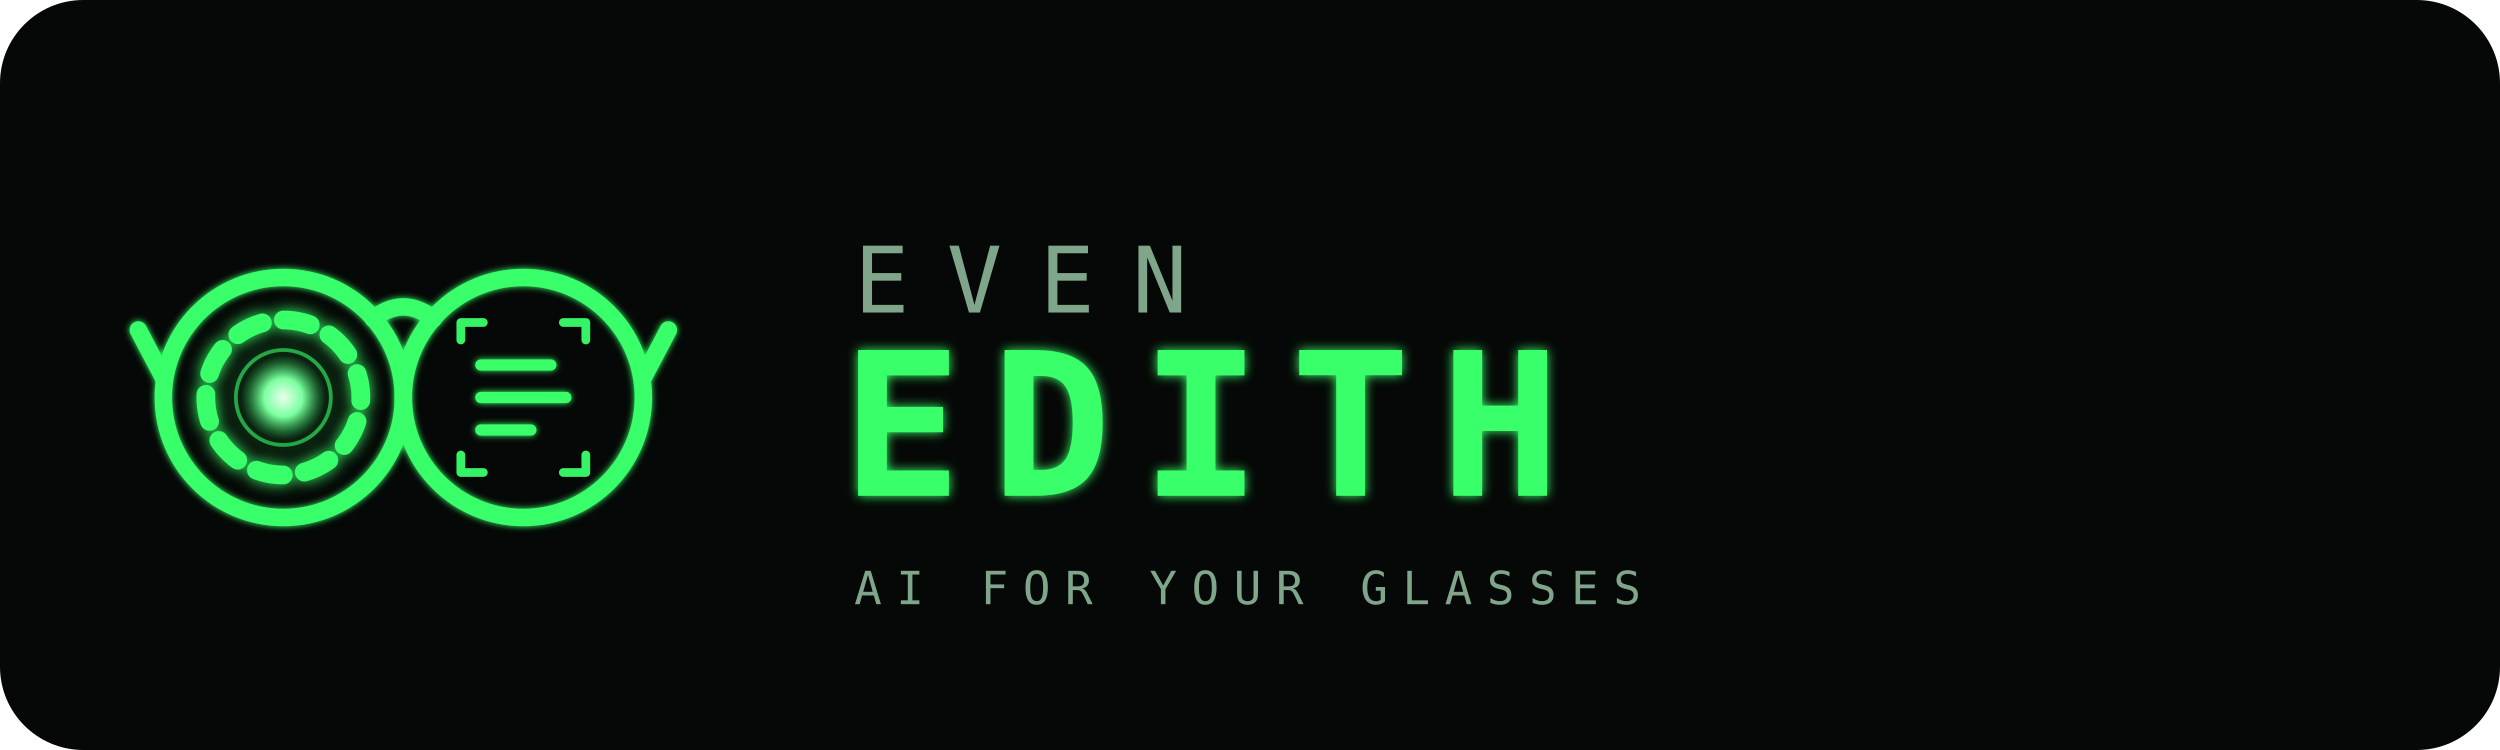
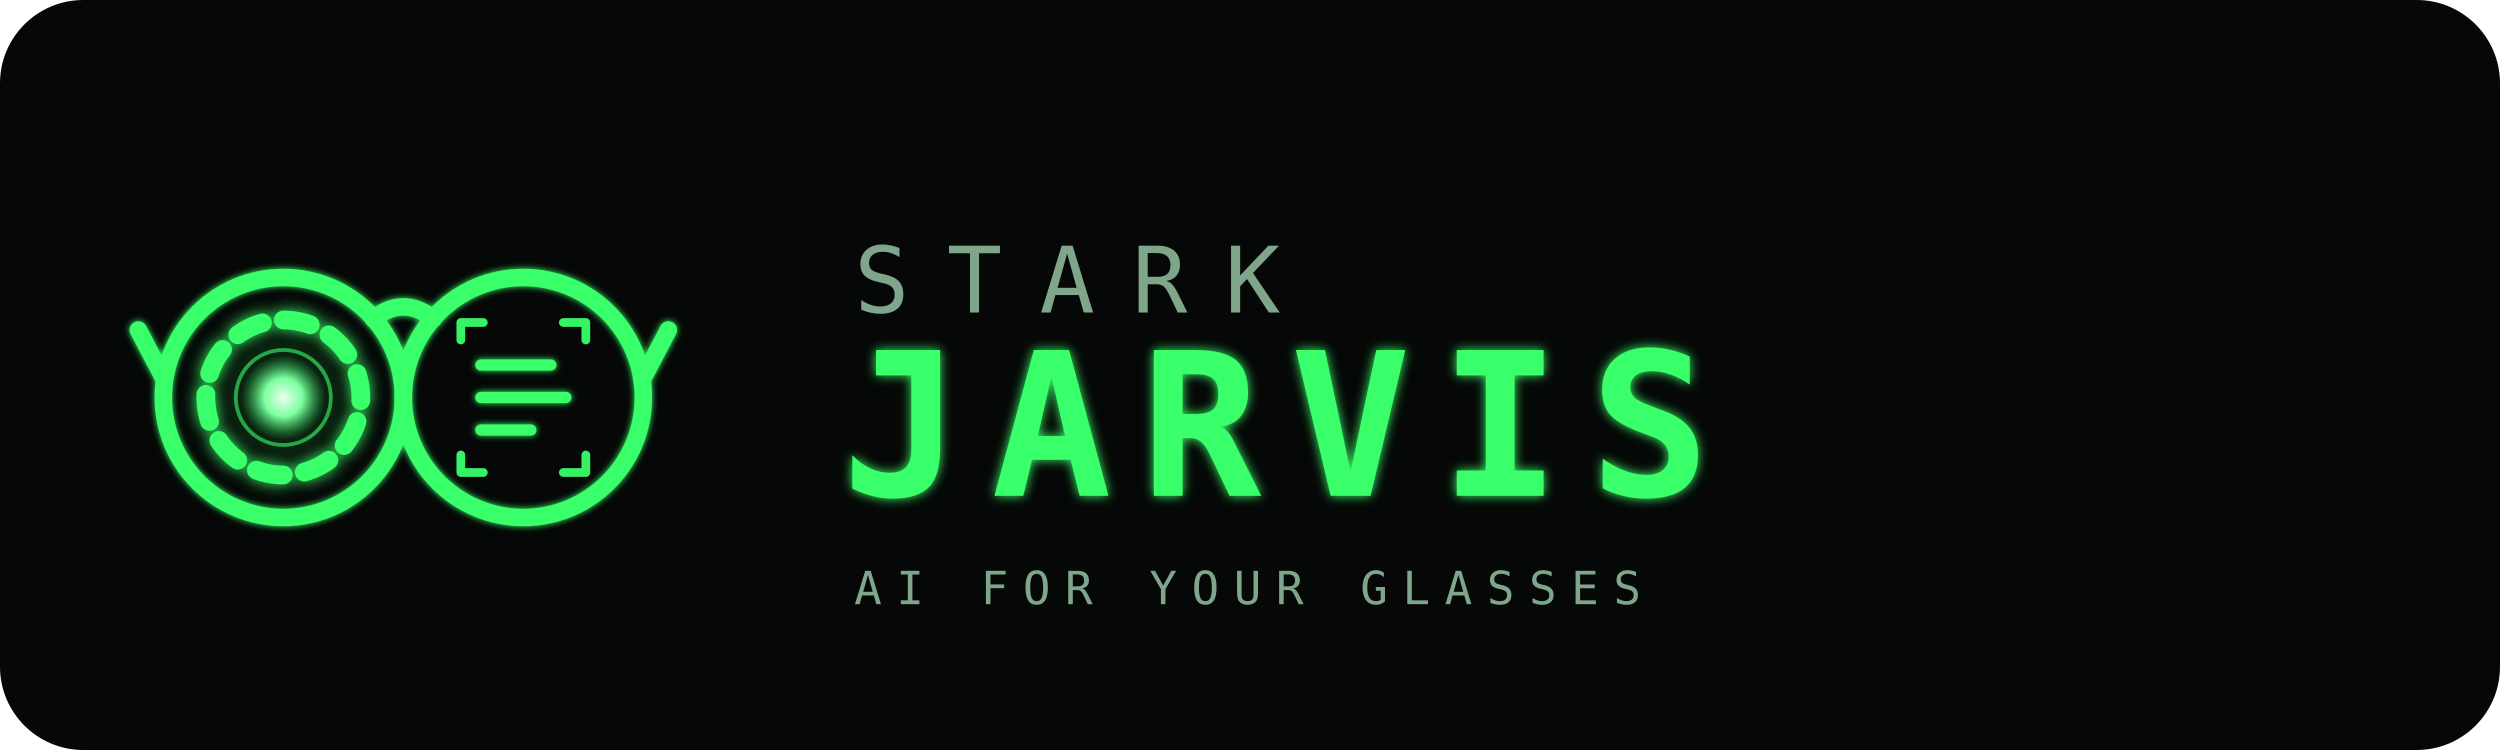
<svg xmlns="http://www.w3.org/2000/svg" viewBox="0 0 1200 360" width="1200" height="360">
  <defs>
    <radialGradient id="core" cx="50%" cy="50%" r="50%">
      <stop offset="0" stop-color="#eaffef" />
      <stop offset="0.45" stop-color="#7dffa0" />
      <stop offset="1" stop-color="#39ff6a" stop-opacity="0" />
    </radialGradient>
    <filter id="glow" x="-50%" y="-50%" width="200%" height="200%">
      <feGaussianBlur stdDeviation="6" result="blur" />
      <feMerge>
        <feMergeNode in="blur" />
        <feMergeNode in="SourceGraphic" />
      </feMerge>
    </filter>
    <filter id="soft" x="-50%" y="-50%" width="200%" height="200%">
      <feGaussianBlur stdDeviation="2.5" result="blur" />
      <feMerge>
        <feMergeNode in="blur" />
        <feMergeNode in="SourceGraphic" />
      </feMerge>
    </filter>
  </defs>
  <rect width="1200" height="360" rx="40" fill="#050806" />
  <g transform="translate(40 30) scale(0.6)" fill="none" stroke="#39ff6a" stroke-linecap="round" stroke-linejoin="round">
    <g stroke-width="14" filter="url(#soft)">
      <circle cx="160" cy="268" r="96" />
      <circle cx="352" cy="268" r="96" />
      <path d="M232 205 Q256 186 280 205" />
      <path d="M64 252 L44 214" />
      <path d="M448 252 L468 214" />
    </g>
    <g filter="url(#glow)">
      <circle cx="160" cy="268" r="62" stroke-width="15" stroke-dasharray="22 16.96" transform="rotate(-90 160 268)" />
      <circle cx="160" cy="268" r="38" stroke-width="3" opacity="0.6" />
    </g>
    <circle cx="160" cy="268" r="34" fill="url(#core)" stroke="none" />
    <g stroke-width="7" opacity="0.95">
      <path d="M302 222 v-14 h18 M402 222 v-14 h-18 M302 314 v14 h18 M402 314 v14 h-18" />
    </g>
    <g stroke-width="9" filter="url(#soft)">
      <path d="M318 242 h56" />
      <path d="M318 268 h68" />
      <path d="M318 294 h40" />
    </g>
  </g>
  <g font-family="'JetBrains Mono', Consolas, 'SF Mono', Menlo, monospace" fill="#39ff6a">
-     <text x="410" y="150" font-size="44" letter-spacing="18" fill="#7fa58a">EVEN</text>
-     <text x="404" y="238" font-size="96" font-weight="700" letter-spacing="14" filter="url(#soft)">EDITH</text>
+     <text x="410" y="150" font-size="44" letter-spacing="18" fill="#7fa58a">STARK</text>
+     <text x="404" y="238" font-size="96" font-weight="700" letter-spacing="14" filter="url(#soft)">JARVIS</text>
    <text x="410" y="290" font-size="22" letter-spacing="7" fill="#7fa58a">AI FOR YOUR GLASSES</text>
  </g>
</svg>
